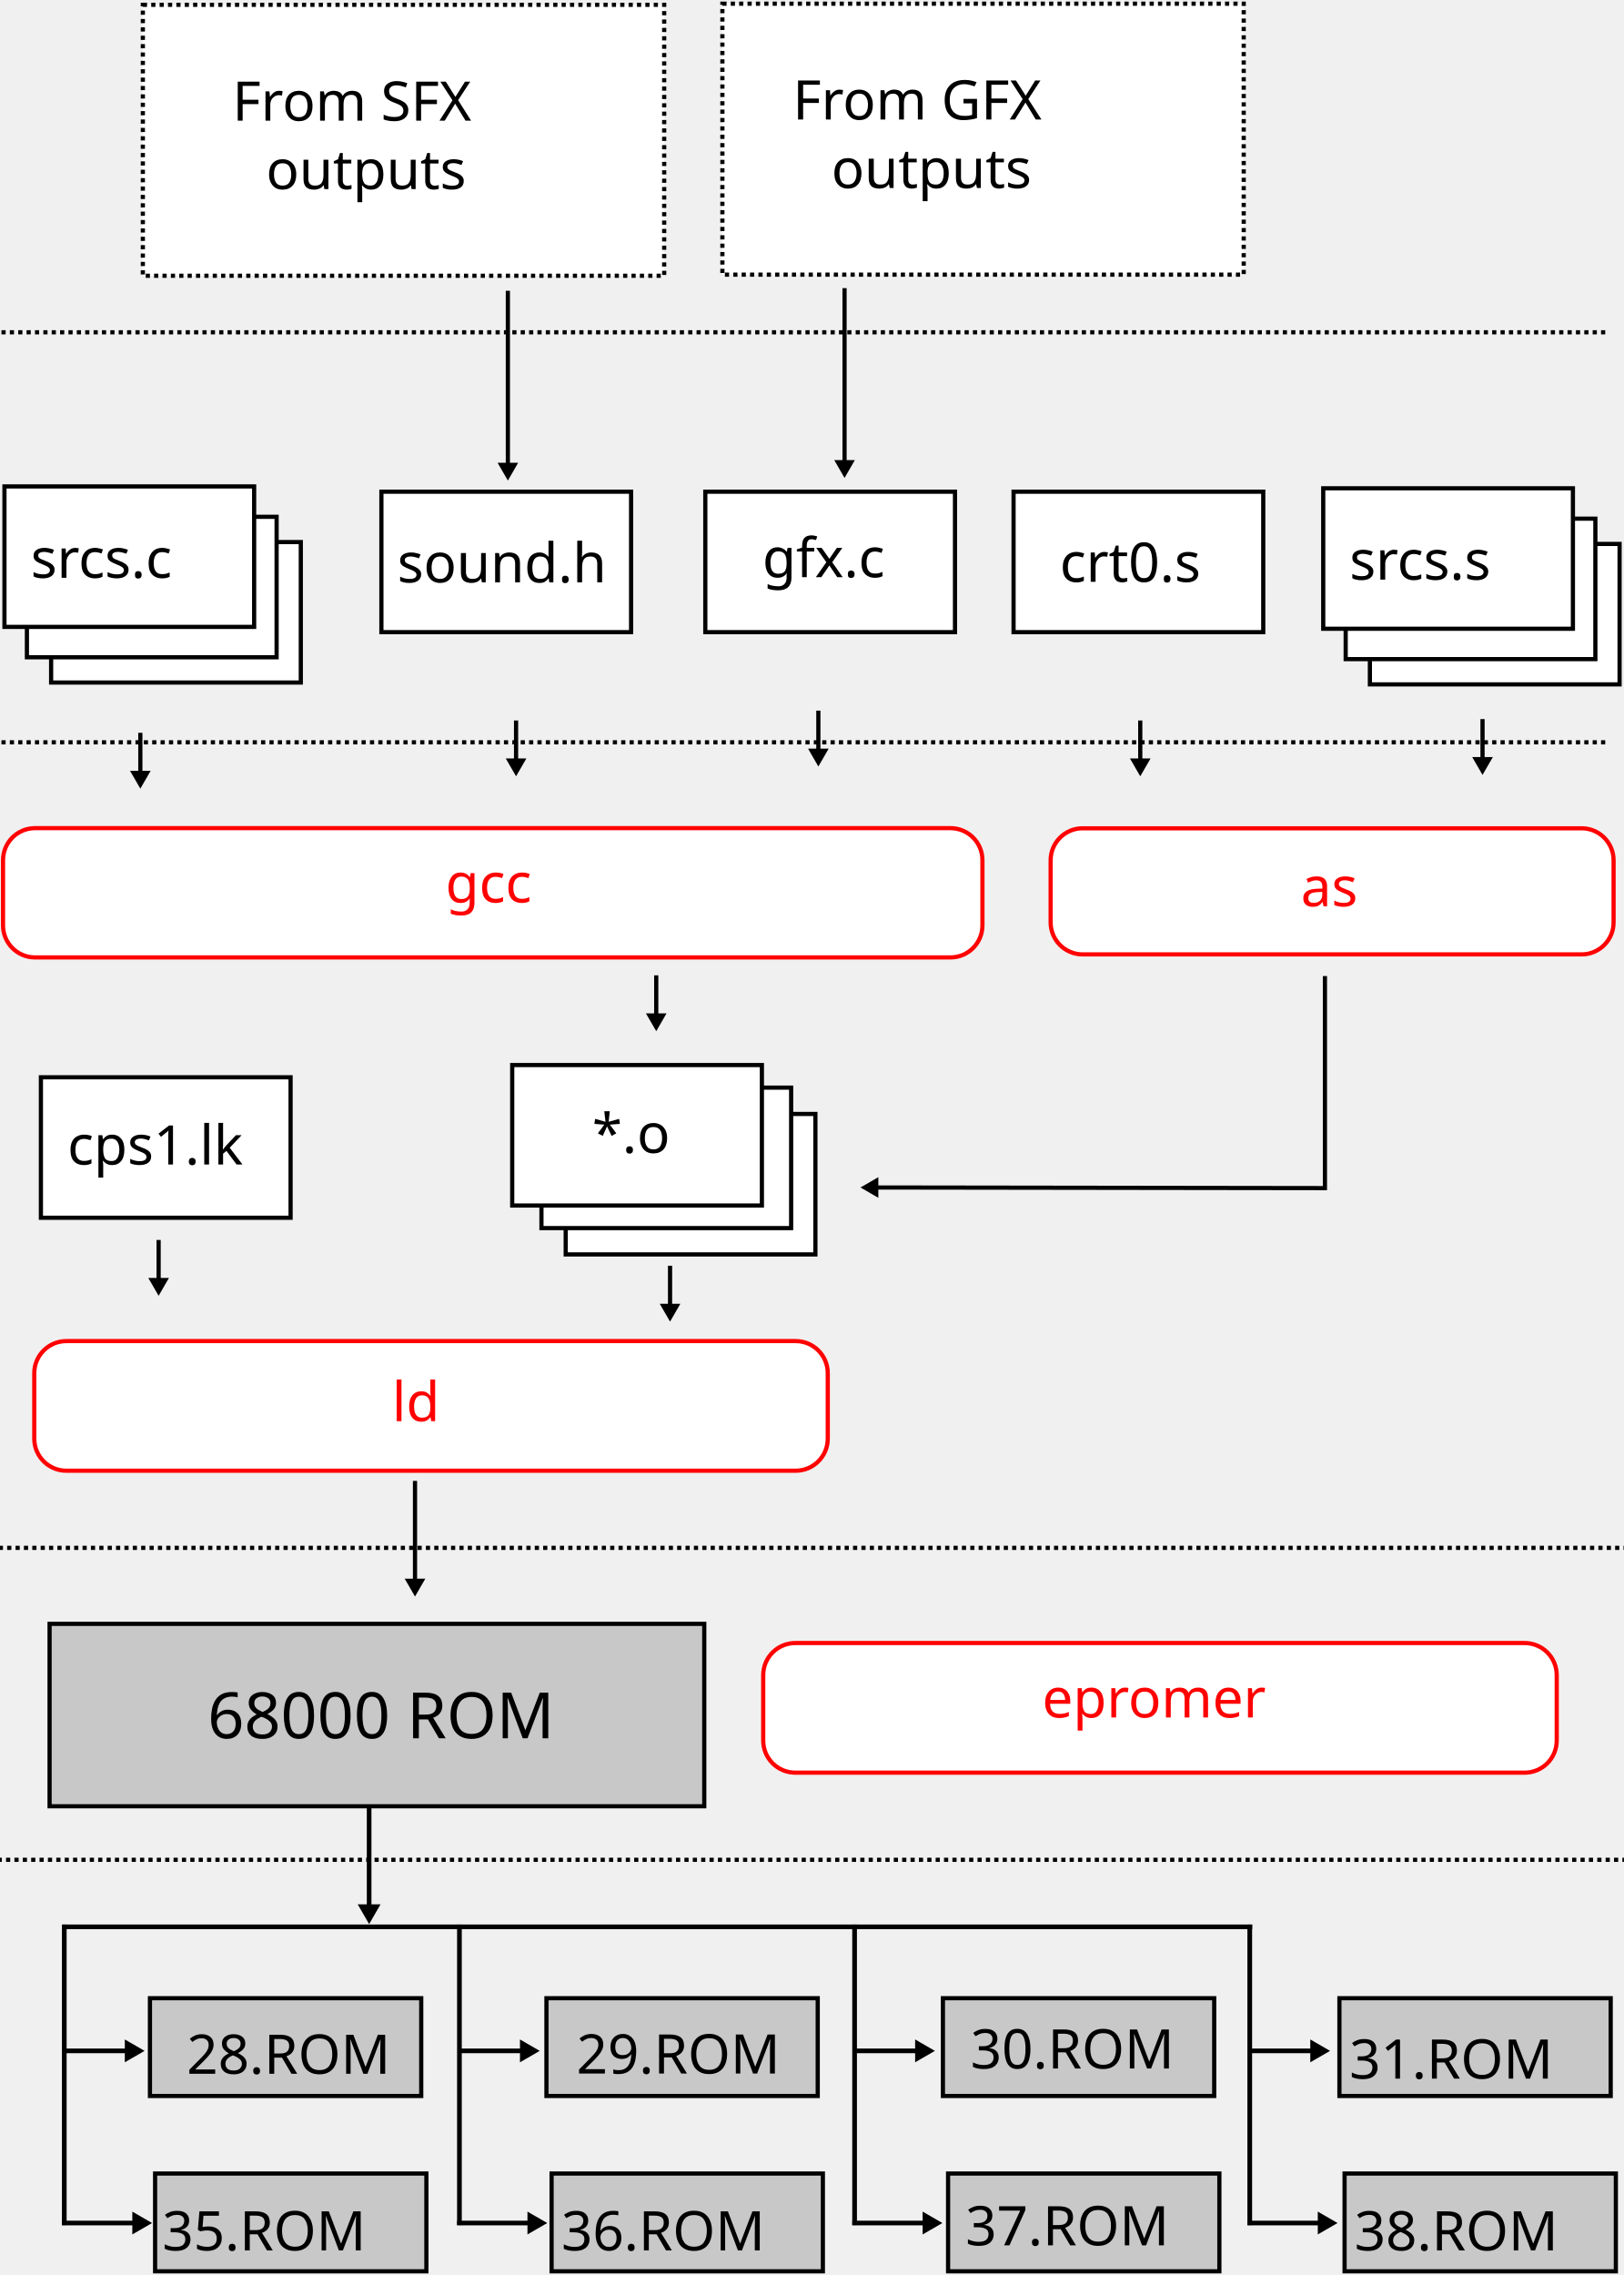
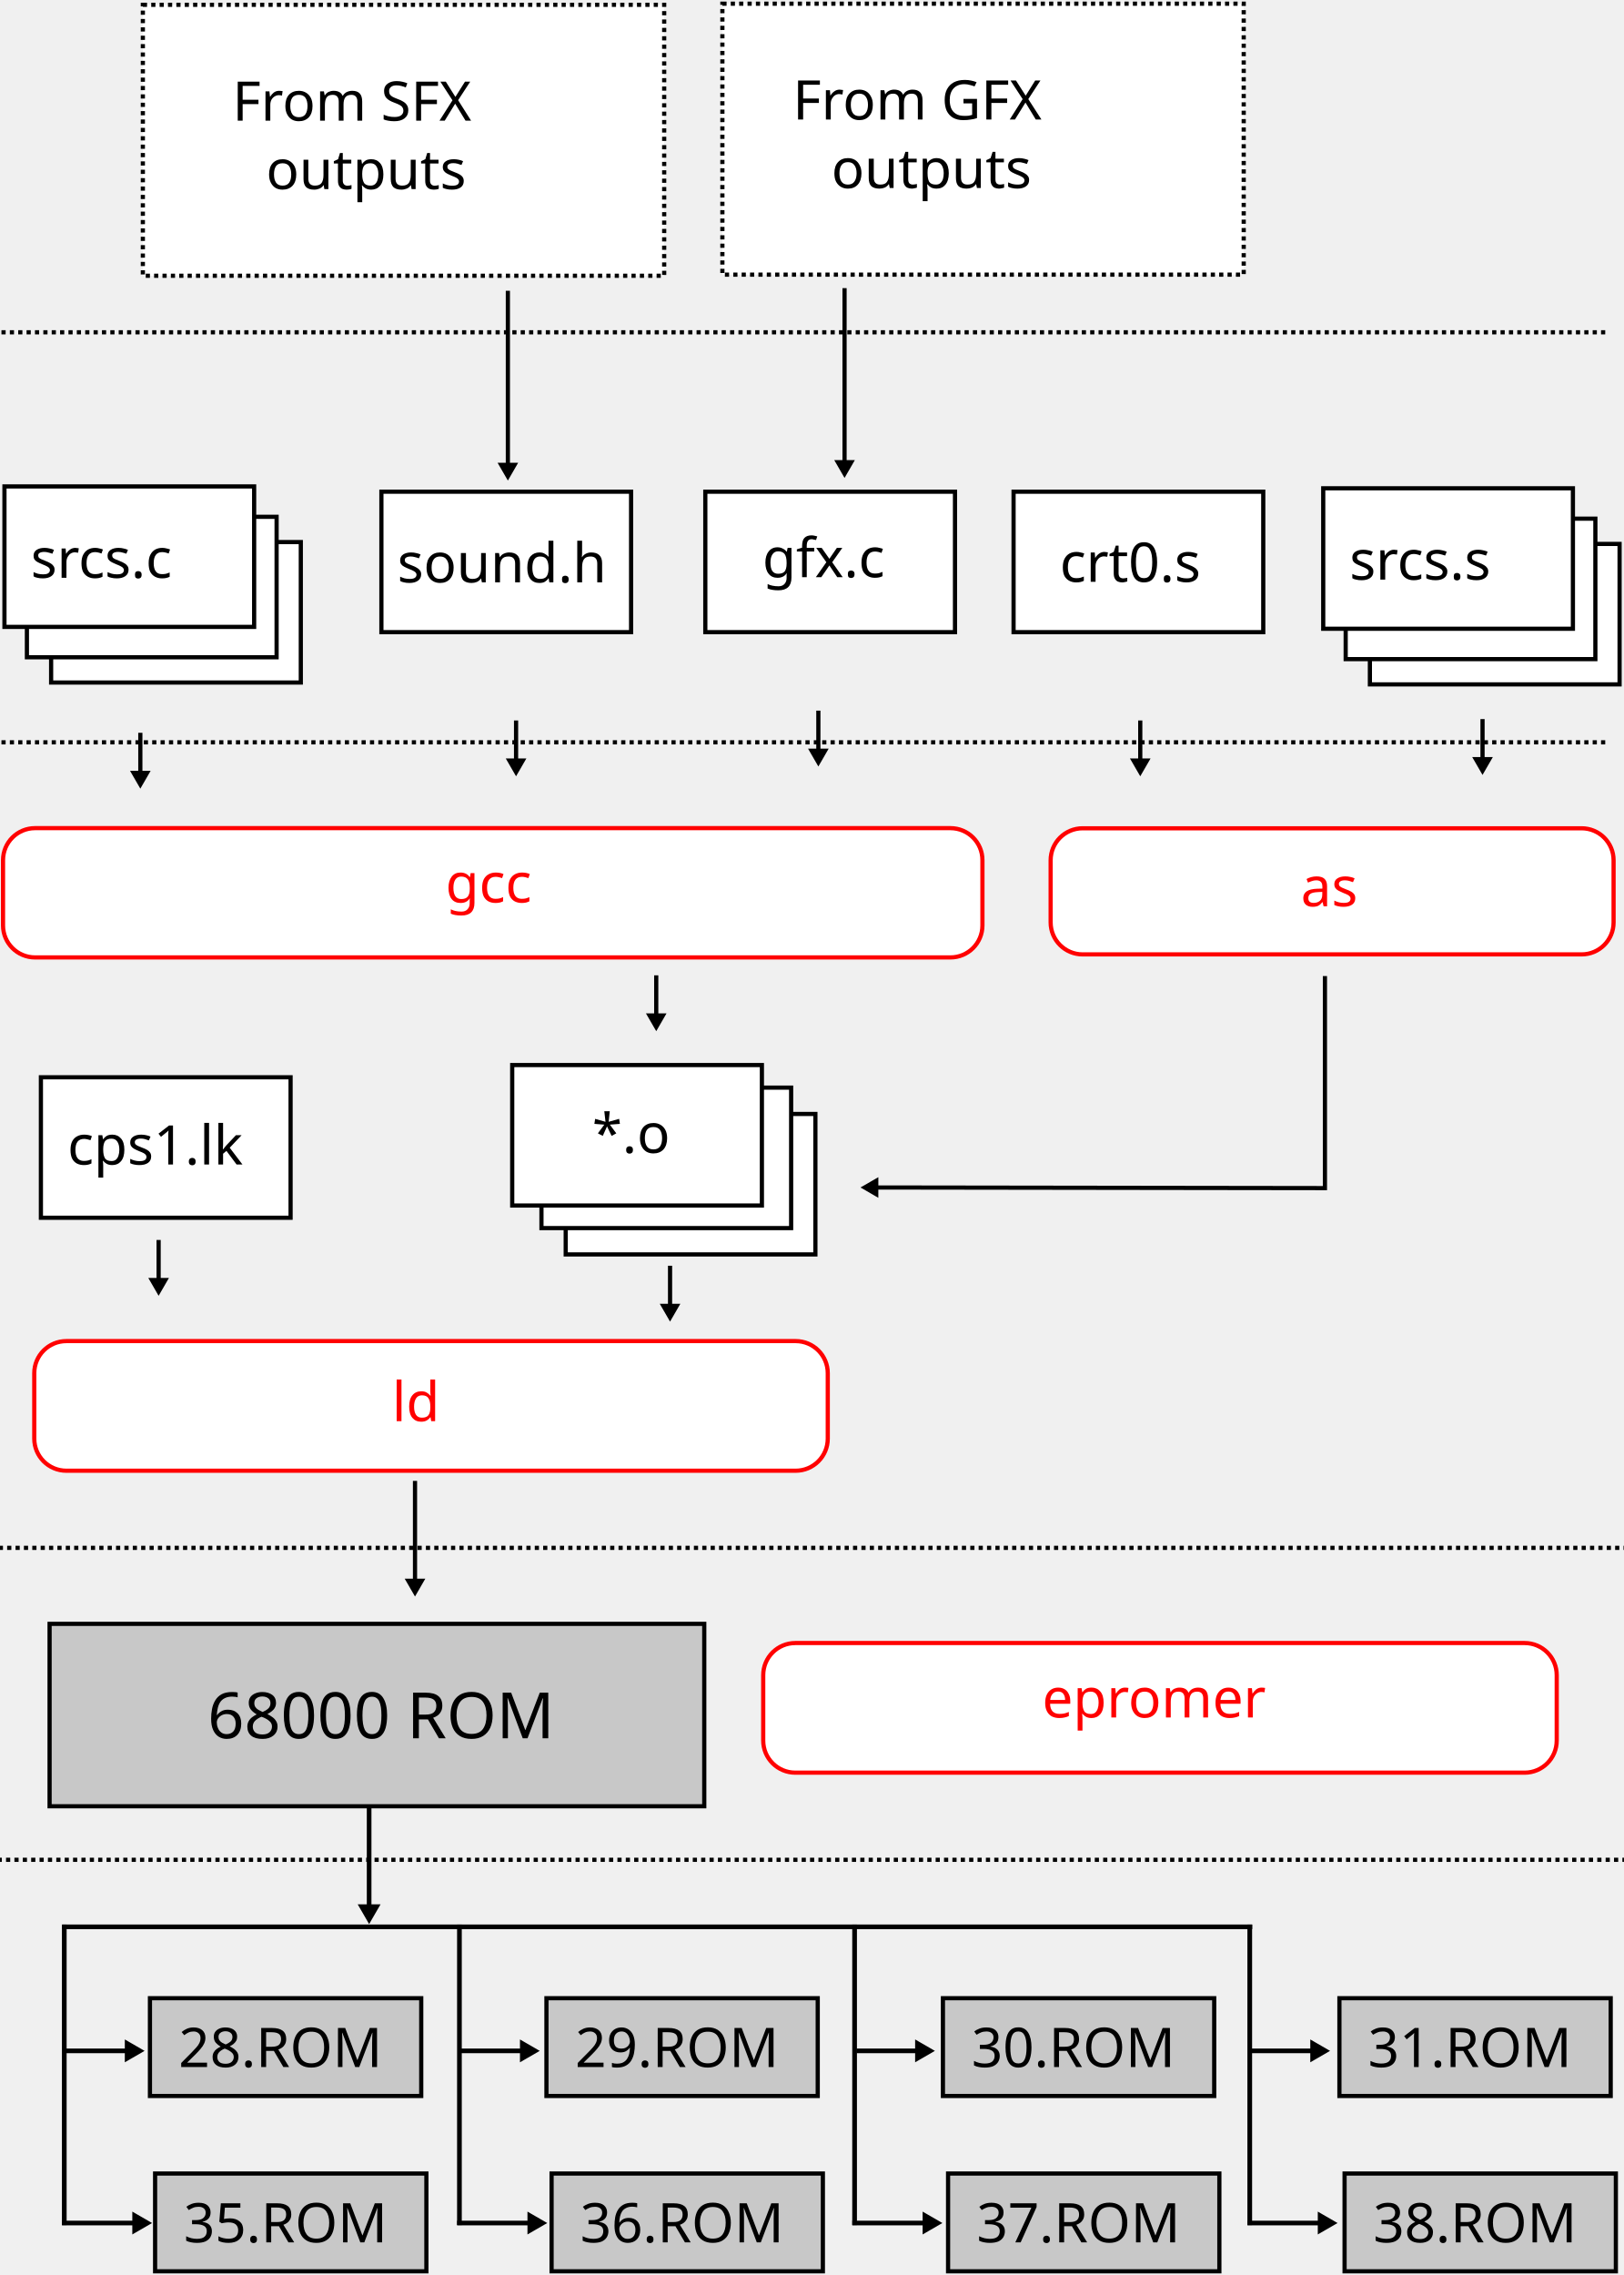
<svg xmlns="http://www.w3.org/2000/svg" width="9.157in" height="12.831in" viewBox="0 0 232.587 325.896" version="1.1" id="svg20255">
  <defs id="defs20252">
    <marker style="overflow:visible" id="TriangleOutM-5-9" refX="0" refY="0" orient="auto">
      <path transform="scale(0.4)" style="fill:context-stroke;fill-rule:evenodd;stroke:context-stroke;stroke-width:1pt" d="M 5.77,0 -2.88,5 V -5 Z" id="path1163-3-22" />
    </marker>
    <marker style="overflow:visible" id="TriangleOutM-5-20" refX="0" refY="0" orient="auto">
      <path transform="scale(0.4)" style="fill:context-stroke;fill-rule:evenodd;stroke:context-stroke;stroke-width:1pt" d="M 5.77,0 -2.88,5 V -5 Z" id="path1163-3-23" />
    </marker>
    <marker style="overflow:visible" id="TriangleOutM-5-8" refX="0" refY="0" orient="auto">
      <path transform="scale(0.4)" style="fill:context-stroke;fill-rule:evenodd;stroke:context-stroke;stroke-width:1pt" d="M 5.77,0 -2.88,5 V -5 Z" id="path1163-3-7" />
    </marker>
    <marker style="overflow:visible" id="TriangleOutM-5-2" refX="0" refY="0" orient="auto">
      <path transform="scale(0.4)" style="fill:context-stroke;fill-rule:evenodd;stroke:context-stroke;stroke-width:1pt" d="M 5.77,0 -2.88,5 V -5 Z" id="path1163-3-6" />
    </marker>
    <marker style="overflow:visible" id="TriangleOutM-5-6-45" refX="0" refY="0" orient="auto">
      <path transform="scale(0.4)" style="fill:context-stroke;fill-rule:evenodd;stroke:context-stroke;stroke-width:1pt" d="M 5.77,0 -2.88,5 V -5 Z" id="path1163-3-0-0" />
    </marker>
    <marker style="overflow:visible" id="TriangleOutM-5-6-4" refX="0" refY="0" orient="auto">
      <path transform="scale(0.4)" style="fill:context-stroke;fill-rule:evenodd;stroke:context-stroke;stroke-width:1pt" d="M 5.77,0 -2.88,5 V -5 Z" id="path1163-3-0-7" />
    </marker>
    <marker style="overflow:visible" id="TriangleOutM-5-6" refX="0" refY="0" orient="auto">
      <path transform="scale(0.4)" style="fill:context-stroke;fill-rule:evenodd;stroke:context-stroke;stroke-width:1pt" d="M 5.77,0 -2.88,5 V -5 Z" id="path1163-3-0" />
    </marker>
    <marker style="overflow:visible" id="TriangleOutM-5-0-6" refX="0" refY="0" orient="auto">
      <path transform="scale(0.4)" style="fill:context-stroke;fill-rule:evenodd;stroke:context-stroke;stroke-width:1pt" d="M 5.77,0 -2.88,5 V -5 Z" id="path1163-3-9-1" />
    </marker>
    <marker style="overflow:visible" id="TriangleOutM-5-0" refX="0" refY="0" orient="auto">
      <path transform="scale(0.4)" style="fill:context-stroke;fill-rule:evenodd;stroke:context-stroke;stroke-width:1pt" d="M 5.77,0 -2.88,5 V -5 Z" id="path1163-3-9" />
    </marker>
    <marker style="overflow:visible" id="TriangleOutM-5-1" refX="0" refY="0" orient="auto">
      <path transform="scale(0.4)" style="fill:context-stroke;fill-rule:evenodd;stroke:context-stroke;stroke-width:1pt" d="M 5.77,0 -2.88,5 V -5 Z" id="path1163-3-2" />
    </marker>
    <marker style="overflow:visible" id="TriangleOutM-5" refX="0" refY="0" orient="auto">
      <path transform="scale(0.4)" style="fill:context-stroke;fill-rule:evenodd;stroke:context-stroke;stroke-width:1pt" d="M 5.77,0 -2.88,5 V -5 Z" id="path1163-3" />
    </marker>
    <marker style="overflow:visible" id="TriangleOutM-3-6" refX="0" refY="0" orient="auto">
      <path transform="scale(0.4)" style="fill:context-stroke;fill-rule:evenodd;stroke:context-stroke;stroke-width:1pt" d="M 5.77,0 -2.88,5 V -5 Z" id="path1163-6-2" />
    </marker>
    <marker style="overflow:visible" id="TriangleInM" refX="0" refY="0" orient="auto">
      <path transform="scale(-0.4)" style="fill:context-stroke;fill-rule:evenodd;stroke:context-stroke;stroke-width:1pt" d="M 5.77,0 -2.88,5 V -5 Z" id="path1154" />
    </marker>
    <marker style="overflow:visible" id="TriangleOutM-3-9" refX="0" refY="0" orient="auto">
      <path transform="scale(0.4)" style="fill:context-stroke;fill-rule:evenodd;stroke:context-stroke;stroke-width:1pt" d="M 5.77,0 -2.88,5 V -5 Z" id="path1163-6-7" />
    </marker>
    <marker style="overflow:visible" id="TriangleOutM-3" refX="0" refY="0" orient="auto">
      <path transform="scale(0.4)" style="fill:context-stroke;fill-rule:evenodd;stroke:context-stroke;stroke-width:1pt" d="M 5.77,0 -2.88,5 V -5 Z" id="path1163-6" />
    </marker>
    <marker style="overflow:visible" id="TriangleOutM" refX="0" refY="0" orient="auto">
      <path transform="scale(0.4)" style="fill:context-stroke;fill-rule:evenodd;stroke:context-stroke;stroke-width:1pt" d="M 5.77,0 -2.88,5 V -5 Z" id="path1163" />
    </marker>
    <marker style="overflow:visible" id="TriangleOutM-5-6-4-1" refX="0" refY="0" orient="auto">
      <path transform="scale(0.4)" style="fill:context-stroke;fill-rule:evenodd;stroke:context-stroke;stroke-width:1pt" d="M 5.77,0 -2.88,5 V -5 Z" id="path1163-3-0-7-1" />
    </marker>
    <marker style="overflow:visible" id="TriangleOutM-5-0-6-6" refX="0" refY="0" orient="auto">
      <path transform="scale(0.4)" style="fill:context-stroke;fill-rule:evenodd;stroke:context-stroke;stroke-width:1pt" d="M 5.77,0 -2.88,5 V -5 Z" id="path1163-3-9-1-9" />
    </marker>
    <marker style="overflow:visible" id="TriangleOutM-5-0-6-6-9" refX="0" refY="0" orient="auto">
      <path transform="scale(0.4)" style="fill:context-stroke;fill-rule:evenodd;stroke:context-stroke;stroke-width:1pt" d="M 5.77,0 -2.88,5 V -5 Z" id="path1163-3-9-1-9-7" />
    </marker>
    <marker style="overflow:visible" id="TriangleOutM-5-2-7" refX="0" refY="0" orient="auto">
      <path transform="scale(0.4)" style="fill:context-stroke;fill-rule:evenodd;stroke:context-stroke;stroke-width:1pt" d="M 5.77,0 -2.88,5 V -5 Z" id="path1163-3-6-1" />
    </marker>
    <marker style="overflow:visible" id="TriangleOutM-5-0-6-6-3" refX="0" refY="0" orient="auto">
      <path transform="scale(0.4)" style="fill:context-stroke;fill-rule:evenodd;stroke:context-stroke;stroke-width:1pt" d="M 5.77,0 -2.88,5 V -5 Z" id="path1163-3-9-1-9-6" />
    </marker>
    <marker style="overflow:visible" id="TriangleOutM-5-1-6" refX="0" refY="0" orient="auto">
      <path transform="scale(0.4)" style="fill:context-stroke;fill-rule:evenodd;stroke:context-stroke;stroke-width:1pt" d="M 5.77,0 -2.88,5 V -5 Z" id="path1163-3-2-1" />
    </marker>
    <marker style="overflow:visible" id="TriangleOutM-5-20-3" refX="0" refY="0" orient="auto">
      <path transform="scale(0.4)" style="fill:context-stroke;fill-rule:evenodd;stroke:context-stroke;stroke-width:1pt" d="M 5.77,0 -2.88,5 V -5 Z" id="path1163-3-23-6" />
    </marker>
    <marker style="overflow:visible" id="TriangleOutM-5-20-5" refX="0" refY="0" orient="auto">
      <path transform="scale(0.4)" style="fill:context-stroke;fill-rule:evenodd;stroke:context-stroke;stroke-width:1pt" d="M 5.77,0 -2.88,5 V -5 Z" id="path1163-3-23-3" />
    </marker>
    <marker style="overflow:visible" id="TriangleOutM-5-20-5-6" refX="0" refY="0" orient="auto">
      <path transform="scale(0.4)" style="fill:context-stroke;fill-rule:evenodd;stroke:context-stroke;stroke-width:1pt" d="M 5.77,0 -2.88,5 V -5 Z" id="path1163-3-23-3-2" />
    </marker>
  </defs>
  <g id="layer1" transform="translate(-6.063679,-3.734929)">
    <rect style="fill:#c8c8c8;stroke:#000000;stroke-width:0.6;stroke-miterlimit:4;stroke-dasharray:none" id="rect20878-6" width="93.806" height="26.132" x="13.169" y="236.355" />
    <rect style="fill:#c8c8c8;stroke:#000000;stroke-width:0.6;stroke-miterlimit:4;stroke-dasharray:none" id="rect20878-6-6" width="38.872" height="14.008" x="141.91" y="315.099" />
    <rect style="fill:#c8c8c8;stroke:#000000;stroke-width:0.6;stroke-miterlimit:4;stroke-dasharray:none" id="rect20878-6-6-2" width="38.872" height="14.008" x="198.722" y="315.099" />
    <rect style="fill:#c8c8c8;stroke:#000000;stroke-width:0.6;stroke-miterlimit:4;stroke-dasharray:none" id="rect20878-6-6-2-1" width="38.872" height="14.008" x="28.287" y="315.099" />
    <rect style="fill:#c8c8c8;stroke:#000000;stroke-width:0.6;stroke-miterlimit:4;stroke-dasharray:none" id="rect20878-6-6-6" width="38.872" height="14.008" x="85.098" y="315.099" />
    <rect style="fill:#c8c8c8;stroke:#000000;stroke-width:0.6;stroke-miterlimit:4;stroke-dasharray:none" id="rect20878-6-6-8" width="38.872" height="14.008" x="141.172" y="289.984" />
    <rect style="fill:#c8c8c8;stroke:#000000;stroke-width:0.6;stroke-miterlimit:4;stroke-dasharray:none" id="rect20878-6-6-2-7" width="38.872" height="14.008" x="197.984" y="289.984" />
    <rect style="fill:#c8c8c8;stroke:#000000;stroke-width:0.6;stroke-miterlimit:4;stroke-dasharray:none" id="rect20878-6-6-2-1-9" width="38.872" height="14.008" x="27.549" y="289.984" />
    <rect style="fill:#c8c8c8;stroke:#000000;stroke-width:0.6;stroke-miterlimit:4;stroke-dasharray:none" id="rect20878-6-6-6-2" width="38.872" height="14.008" x="84.361" y="289.984" />
    <path style="fill:none;stroke:#000000;stroke-width:0.6;stroke-linecap:butt;stroke-linejoin:miter;stroke-miterlimit:4;stroke-dasharray:0.6, 0.6;stroke-dashoffset:0;stroke-opacity:1" d="M -8.511,225.469 H 258.408" id="path21149" />
    <path style="fill:none;stroke:#000000;stroke-width:0.6;stroke-linecap:butt;stroke-linejoin:miter;stroke-miterlimit:4;stroke-dasharray:0.6, 0.6;stroke-dashoffset:0;stroke-opacity:1" d="M -11.071,270.156 H 255.848" id="path21149-60" />
    <path style="fill:none;stroke:#000000;stroke-width:0.6;stroke-linecap:butt;stroke-linejoin:miter;stroke-miterlimit:4;stroke-dasharray:0.6, 0.6;stroke-dashoffset:0;stroke-opacity:1" d="M 5.071,51.333 H 236.559" id="path21149-6" />
    <rect style="fill:#ffffff;fill-opacity:1;stroke:#ff0000;stroke-width:0.6;stroke-miterlimit:4;stroke-dasharray:none;stroke-dashoffset:0;stroke-opacity:1" id="rect22162-1" width="140.335" height="18.519" x="6.498" y="122.367" ry="4.586" />
    <rect style="fill:#ffffff;fill-opacity:1;stroke:#ff0000;stroke-width:0.6;stroke-miterlimit:4;stroke-dasharray:none;stroke-dashoffset:0;stroke-opacity:1" id="rect22162-1-6" width="80.662" height="18.067" x="156.606" y="122.386" ry="4.586" />
    <rect style="fill:#ffffff;fill-opacity:1;stroke:#ff0000;stroke-width:0.6;stroke-miterlimit:4;stroke-dasharray:none;stroke-dashoffset:0;stroke-opacity:1" id="rect22162-9" width="113.698" height="18.572" x="10.973" y="195.848" ry="4.599" />
    <rect style="fill:#ffffff;fill-opacity:1;stroke:#ff0000;stroke-width:0.6;stroke-miterlimit:4;stroke-dasharray:none;stroke-dashoffset:0;stroke-opacity:1" id="rect22162-9-0" width="113.698" height="18.572" x="115.422" y="239.103" ry="4.599" />
    <text xml:space="preserve" style="font-size:7.842px;line-height:1.25;font-family:sans-serif;letter-spacing:0px;word-spacing:0px;stroke-width:0.6;stroke-miterlimit:4;stroke-dasharray:none" x="69.892" y="133.007" id="text67993-5">
      <tspan id="tspan67991-4" style="font-size:7.842px;fill:#ff0000;fill-opacity:1;stroke-width:0.6;stroke-miterlimit:4;stroke-dasharray:none" x="69.892" y="133.007">gcc</tspan>
    </text>
    <text xml:space="preserve" style="font-size:7.842px;line-height:1.25;font-family:sans-serif;letter-spacing:0px;word-spacing:0px;stroke-width:0.6;stroke-miterlimit:4;stroke-dasharray:none" x="192.448" y="133.559" id="text67993-5-6">
      <tspan id="tspan67991-4-4" style="font-size:7.842px;fill:#ff0000;fill-opacity:1;stroke-width:0.6;stroke-miterlimit:4;stroke-dasharray:none" x="192.448" y="133.559">as</tspan>
    </text>
    <text xml:space="preserve" style="font-size:7.842px;line-height:1.25;font-family:sans-serif;letter-spacing:0px;word-spacing:0px;stroke-width:0.6;stroke-miterlimit:4;stroke-dasharray:none" x="62.23" y="207.322" id="text67993-7">
      <tspan id="tspan67991-6" style="font-size:7.842px;fill:#ff0000;fill-opacity:1;stroke-width:0.6;stroke-miterlimit:4;stroke-dasharray:none" x="62.23" y="207.322">ld</tspan>
    </text>
    <text xml:space="preserve" style="font-size:7.842px;line-height:1.25;font-family:sans-serif;letter-spacing:0px;word-spacing:0px;stroke-width:0.6;stroke-miterlimit:4;stroke-dasharray:none" x="155.385" y="249.769" id="text67993-7-9">
      <tspan id="tspan67991-6-3" style="font-size:7.842px;fill:#ff0000;fill-opacity:1;stroke-width:0.6;stroke-miterlimit:4;stroke-dasharray:none" x="155.385" y="249.769">epromer</tspan>
    </text>
    <g id="g34960" transform="matrix(1.852393,0,0,1.852393,-270.3164,-85.08001)" style="stroke-width:0.324;stroke-miterlimit:4;stroke-dasharray:none">
      <rect style="fill:#ffffff;fill-opacity:1;stroke:#000000;stroke-width:0.324;stroke-miterlimit:4;stroke-dasharray:none" id="rect20878-9" width="19.314" height="10.863" x="227.603" y="85.969" />
      <text xml:space="preserve" style="font-size:4.233px;line-height:1.25;font-family:sans-serif;letter-spacing:0px;word-spacing:0px;stroke-width:0.324;stroke-miterlimit:4;stroke-dasharray:none" x="231.18" y="92.938" id="text67993-56">
        <tspan id="tspan67991-9" style="font-size:4.233px;fill:#000000;fill-opacity:1;stroke-width:0.324;stroke-miterlimit:4;stroke-dasharray:none" x="231.18" y="92.938">crt0.s</tspan>
      </text>
    </g>
    <rect style="fill:#ffffff;fill-opacity:1;stroke:#000000;stroke-width:0.6;stroke-miterlimit:4;stroke-dasharray:none" id="rect20878-9-8" width="35.776" height="20.123" x="11.924" y="158.056" />
    <text xml:space="preserve" style="font-size:7.842px;line-height:1.25;font-family:sans-serif;letter-spacing:0px;word-spacing:0px;stroke-width:0.6;stroke-miterlimit:4;stroke-dasharray:none" x="15.732" y="170.554" id="text67993-56-4-2-9">
      <tspan id="tspan67991-9-5-5-2" style="font-size:7.842px;fill:#000000;fill-opacity:1;stroke-width:0.6;stroke-miterlimit:4;stroke-dasharray:none" x="15.732" y="170.554">cps1.lk</tspan>
    </text>
-     <text xml:space="preserve" style="font-size:7.842px;line-height:1.25;font-family:sans-serif;letter-spacing:0px;word-spacing:0px;stroke-width:0.6;stroke-miterlimit:4;stroke-dasharray:none" x="32.819" y="300.811" id="text67993-56-4-2-9-0">
-       <tspan id="tspan67991-9-5-5-2-2" style="font-size:7.842px;fill:#000000;fill-opacity:1;stroke-width:0.6;stroke-miterlimit:4;stroke-dasharray:none" x="32.819" y="300.811">28.ROM</tspan>
-     </text>
-     <text xml:space="preserve" style="font-size:7.842px;line-height:1.25;font-family:sans-serif;letter-spacing:0px;word-spacing:0px;stroke-width:0.6;stroke-miterlimit:4;stroke-dasharray:none" x="88.66" y="300.778" id="text67993-56-4-2-9-0-3">
-       <tspan id="tspan67991-9-5-5-2-2-7" style="font-size:7.842px;fill:#000000;fill-opacity:1;stroke-width:0.6;stroke-miterlimit:4;stroke-dasharray:none" x="88.66" y="300.778">29.ROM</tspan>
-     </text>
-     <text xml:space="preserve" style="font-size:7.842px;line-height:1.25;font-family:sans-serif;letter-spacing:0px;word-spacing:0px;stroke-width:0.6;stroke-miterlimit:4;stroke-dasharray:none" x="145.118" y="300.054" id="text67993-56-4-2-9-0-5">
-       <tspan id="tspan67991-9-5-5-2-2-9" style="font-size:7.842px;fill:#000000;fill-opacity:1;stroke-width:0.6;stroke-miterlimit:4;stroke-dasharray:none" x="145.118" y="300.054">30.ROM</tspan>
-     </text>
-     <text xml:space="preserve" style="font-size:7.842px;line-height:1.25;font-family:sans-serif;letter-spacing:0px;word-spacing:0px;stroke-width:0.6;stroke-miterlimit:4;stroke-dasharray:none" x="199.404" y="301.502" id="text67993-56-4-2-9-0-2">
-       <tspan id="tspan67991-9-5-5-2-2-2" style="font-size:7.842px;fill:#000000;fill-opacity:1;stroke-width:0.6;stroke-miterlimit:4;stroke-dasharray:none" x="199.404" y="301.502">31.ROM</tspan>
-     </text>
-     <text xml:space="preserve" style="font-size:7.842px;line-height:1.25;font-family:sans-serif;letter-spacing:0px;word-spacing:0px;stroke-width:0.6;stroke-miterlimit:4;stroke-dasharray:none" x="29.307" y="326.112" id="text67993-56-4-2-9-0-8">
-       <tspan id="tspan67991-9-5-5-2-2-97" style="font-size:7.842px;fill:#000000;fill-opacity:1;stroke-width:0.6;stroke-miterlimit:4;stroke-dasharray:none" x="29.307" y="326.112">35.ROM</tspan>
-     </text>
-     <text xml:space="preserve" style="font-size:7.842px;line-height:1.25;font-family:sans-serif;letter-spacing:0px;word-spacing:0px;stroke-width:0.6;stroke-miterlimit:4;stroke-dasharray:none" x="86.489" y="326.112" id="text67993-56-4-2-9-0-36">
-       <tspan id="tspan67991-9-5-5-2-2-1" style="font-size:7.842px;fill:#000000;fill-opacity:1;stroke-width:0.6;stroke-miterlimit:4;stroke-dasharray:none" x="86.489" y="326.112">36.ROM</tspan>
-     </text>
-     <text xml:space="preserve" style="font-size:7.842px;line-height:1.25;font-family:sans-serif;letter-spacing:0px;word-spacing:0px;stroke-width:0.6;stroke-miterlimit:4;stroke-dasharray:none" x="144.394" y="325.388" id="text67993-56-4-2-9-0-29">
-       <tspan id="tspan67991-9-5-5-2-2-3" style="font-size:7.842px;fill:#000000;fill-opacity:1;stroke-width:0.6;stroke-miterlimit:4;stroke-dasharray:none" x="144.394" y="325.388">37.ROM</tspan>
-     </text>
-     <text xml:space="preserve" style="font-size:7.842px;line-height:1.25;font-family:sans-serif;letter-spacing:0px;word-spacing:0px;stroke-width:0.6;stroke-miterlimit:4;stroke-dasharray:none" x="200.128" y="326.112" id="text67993-56-4-2-9-0-1">
-       <tspan id="tspan67991-9-5-5-2-2-94" style="font-size:7.842px;fill:#000000;fill-opacity:1;stroke-width:0.6;stroke-miterlimit:4;stroke-dasharray:none" x="200.128" y="326.112">38.ROM</tspan>
+     <text xml:space="preserve" style="font-size:7.842px;line-height:1.25;font-family:sans-serif;letter-spacing:0px;word-spacing:0px;stroke-width:0.6;stroke-miterlimit:4;stroke-dasharray:none" x="31.651" y="299.842" id="text67993-56-4-2-9-0">
+       <tspan id="tspan67991-9-5-5-2-2" style="font-size:7.842px;fill:#000000;fill-opacity:1;stroke-width:0.6;stroke-miterlimit:4;stroke-dasharray:none" x="31.651" y="299.842">28.ROM</tspan>
+     </text>
+     <text xml:space="preserve" style="font-size:7.842px;line-height:1.25;font-family:sans-serif;letter-spacing:0px;word-spacing:0px;stroke-width:0.6;stroke-miterlimit:4;stroke-dasharray:none" x="88.463" y="299.842" id="text67993-56-4-2-9-0-3">
+       <tspan id="tspan67991-9-5-5-2-2-7" style="font-size:7.842px;fill:#000000;fill-opacity:1;stroke-width:0.6;stroke-miterlimit:4;stroke-dasharray:none" x="88.463" y="299.842">29.ROM</tspan>
+     </text>
+     <text xml:space="preserve" style="font-size:7.842px;line-height:1.25;font-family:sans-serif;letter-spacing:0px;word-spacing:0px;stroke-width:0.6;stroke-miterlimit:4;stroke-dasharray:none" x="145.264" y="299.842" id="text67993-56-4-2-9-0-5">
+       <tspan id="tspan67991-9-5-5-2-2-9" style="font-size:7.842px;fill:#000000;fill-opacity:1;stroke-width:0.6;stroke-miterlimit:4;stroke-dasharray:none" x="145.264" y="299.842">30.ROM</tspan>
+     </text>
+     <text xml:space="preserve" style="font-size:7.842px;line-height:1.25;font-family:sans-serif;letter-spacing:0px;word-spacing:0px;stroke-width:0.6;stroke-miterlimit:4;stroke-dasharray:none" x="202.075" y="299.842" id="text67993-56-4-2-9-0-2">
+       <tspan id="tspan67991-9-5-5-2-2-2" style="font-size:7.842px;fill:#000000;fill-opacity:1;stroke-width:0.6;stroke-miterlimit:4;stroke-dasharray:none" x="202.075" y="299.842">31.ROM</tspan>
+     </text>
+     <text xml:space="preserve" style="font-size:7.842px;line-height:1.25;font-family:sans-serif;letter-spacing:0px;word-spacing:0px;stroke-width:0.6;stroke-miterlimit:4;stroke-dasharray:none" x="32.378" y="324.958" id="text67993-56-4-2-9-0-8">
+       <tspan id="tspan67991-9-5-5-2-2-97" style="font-size:7.842px;fill:#000000;fill-opacity:1;stroke-width:0.6;stroke-miterlimit:4;stroke-dasharray:none" x="32.378" y="324.958">35.ROM</tspan>
+     </text>
+     <text xml:space="preserve" style="font-size:7.842px;line-height:1.25;font-family:sans-serif;letter-spacing:0px;word-spacing:0px;stroke-width:0.6;stroke-miterlimit:4;stroke-dasharray:none" x="89.19" y="324.958" id="text67993-56-4-2-9-0-36">
+       <tspan id="tspan67991-9-5-5-2-2-1" style="font-size:7.842px;fill:#000000;fill-opacity:1;stroke-width:0.6;stroke-miterlimit:4;stroke-dasharray:none" x="89.19" y="324.958">36.ROM</tspan>
+     </text>
+     <text xml:space="preserve" style="font-size:7.842px;line-height:1.25;font-family:sans-serif;letter-spacing:0px;word-spacing:0px;stroke-width:0.6;stroke-miterlimit:4;stroke-dasharray:none" x="146.001" y="324.958" id="text67993-56-4-2-9-0-29">
+       <tspan id="tspan67991-9-5-5-2-2-3" style="font-size:7.842px;fill:#000000;fill-opacity:1;stroke-width:0.6;stroke-miterlimit:4;stroke-dasharray:none" x="146.001" y="324.958">37.ROM</tspan>
+     </text>
+     <text xml:space="preserve" style="font-size:7.842px;line-height:1.25;font-family:sans-serif;letter-spacing:0px;word-spacing:0px;stroke-width:0.6;stroke-miterlimit:4;stroke-dasharray:none" x="202.813" y="324.958" id="text67993-56-4-2-9-0-1">
+       <tspan id="tspan67991-9-5-5-2-2-94" style="font-size:7.842px;fill:#000000;fill-opacity:1;stroke-width:0.6;stroke-miterlimit:4;stroke-dasharray:none" x="202.813" y="324.958">38.ROM</tspan>
    </text>
    <g id="g27931" transform="matrix(1.852393,0,0,1.852393,-5.168638,-3.183627)" style="stroke-width:0.324;stroke-miterlimit:4;stroke-dasharray:none">
      <rect style="fill:#ffffff;fill-opacity:1;stroke:#000000;stroke-width:0.324;stroke-miterlimit:4;stroke-dasharray:none" id="rect20878-7-84-3" width="19.314" height="10.863" x="10.018" y="45.653" />
      <rect style="fill:#ffffff;fill-opacity:1;stroke:#000000;stroke-width:0.324;stroke-miterlimit:4;stroke-dasharray:none" id="rect20878-1" width="19.314" height="10.863" x="8.145" y="43.699" />
      <rect style="fill:#ffffff;fill-opacity:1;stroke:#000000;stroke-width:0.324;stroke-miterlimit:4;stroke-dasharray:none" id="rect20878-4" width="19.314" height="10.863" x="6.408" y="41.35" />
      <text xml:space="preserve" style="font-size:4.233px;line-height:1.25;font-family:sans-serif;letter-spacing:0px;word-spacing:0px;stroke-width:0.324;stroke-miterlimit:4;stroke-dasharray:none" x="8.441" y="48.414" id="text67993-56-4-4">
        <tspan id="tspan67991-9-5-7" style="font-size:4.233px;fill:#000000;fill-opacity:1;stroke-width:0.324;stroke-miterlimit:4;stroke-dasharray:none" x="8.441" y="48.414">srcs.c</tspan>
      </text>
    </g>
    <g id="g27931-7" transform="matrix(1.852393,0,0,1.852393,183.7938,-2.917382)" style="stroke-width:0.324;stroke-miterlimit:4;stroke-dasharray:none">
      <rect style="fill:#ffffff;fill-opacity:1;stroke:#000000;stroke-width:0.324;stroke-miterlimit:4;stroke-dasharray:none" id="rect20878-7-84-3-8" width="19.314" height="10.863" x="10.018" y="45.653" />
      <rect style="fill:#ffffff;fill-opacity:1;stroke:#000000;stroke-width:0.324;stroke-miterlimit:4;stroke-dasharray:none" id="rect20878-1-4" width="19.314" height="10.863" x="8.145" y="43.699" />
      <rect style="fill:#ffffff;fill-opacity:1;stroke:#000000;stroke-width:0.324;stroke-miterlimit:4;stroke-dasharray:none" id="rect20878-4-5" width="19.314" height="10.863" x="6.408" y="41.35" />
      <text xml:space="preserve" style="font-size:4.233px;line-height:1.25;font-family:sans-serif;letter-spacing:0px;word-spacing:0px;stroke-width:0.324;stroke-miterlimit:4;stroke-dasharray:none" x="8.441" y="48.414" id="text67993-56-4-4-0">
        <tspan id="tspan67991-9-5-7-3" style="font-size:4.233px;fill:#000000;fill-opacity:1;stroke-width:0.324;stroke-miterlimit:4;stroke-dasharray:none" x="8.441" y="48.414">srcs.s</tspan>
      </text>
    </g>
    <g id="g34971" transform="matrix(1.852393,0,0,1.852393,-259.8727,-57.68991)" style="stroke-width:0.324;stroke-miterlimit:4;stroke-dasharray:none">
      <g id="g17762" transform="translate(-28.72222,22.22501)" style="stroke-width:0.324;stroke-miterlimit:4;stroke-dasharray:none">
        <rect style="fill:#ffffff;fill-opacity:1;stroke:#000000;stroke-width:0.324;stroke-miterlimit:4;stroke-dasharray:none" id="rect20878-95" width="19.314" height="10.863" x="201.788" y="48.957" />
        <text xml:space="preserve" style="font-size:4.233px;line-height:1.25;font-family:sans-serif;letter-spacing:0px;word-spacing:0px;stroke-width:0.324;stroke-miterlimit:4;stroke-dasharray:none" x="203.019" y="55.965" id="text67993-56-4-4-4-7">
          <tspan id="tspan67991-9-5-7-4-61" style="font-size:4.233px;fill:#000000;fill-opacity:1;stroke-width:0.324;stroke-miterlimit:4;stroke-dasharray:none" x="203.019" y="55.965">sound.h</tspan>
        </text>
      </g>
    </g>
    <rect style="fill:#ffffff;fill-opacity:1;stroke:#000000;stroke-width:0.6;stroke-miterlimit:4;stroke-dasharray:none" id="rect20878-7-84-4" width="35.776" height="20.123" x="87.122" y="163.31" />
    <rect style="fill:#ffffff;fill-opacity:1;stroke:#000000;stroke-width:0.6;stroke-miterlimit:4;stroke-dasharray:none" id="rect20878-7-8-9" width="35.776" height="20.123" x="83.647" y="159.538" />
    <rect style="fill:#ffffff;fill-opacity:1;stroke:#000000;stroke-width:0.6;stroke-miterlimit:4;stroke-dasharray:none" id="rect20878-2" width="35.776" height="20.123" x="79.457" y="156.304" />
    <text xml:space="preserve" style="font-size:7.842px;line-height:1.25;font-family:sans-serif;letter-spacing:0px;word-spacing:0px;stroke-width:0.6;stroke-miterlimit:4;stroke-dasharray:none" x="90.902" y="168.886" id="text67993-56-4-4-4-0">
      <tspan id="tspan67991-9-5-7-4-6" style="font-size:7.842px;fill:#000000;fill-opacity:1;stroke-width:0.6;stroke-miterlimit:4;stroke-dasharray:none" x="90.902" y="168.886">*.o</tspan>
    </text>
    <text xml:space="preserve" style="font-size:9.149px;line-height:1.25;font-family:sans-serif;letter-spacing:0px;word-spacing:0px;stroke-width:0.6;stroke-miterlimit:4;stroke-dasharray:none" x="35.816" y="252.746" id="text104888-7">
      <tspan id="tspan104886-8" style="font-size:9.149px;stroke-width:0.6;stroke-miterlimit:4;stroke-dasharray:none" x="35.816" y="252.746">68000 ROM</tspan>
    </text>
    <path style="fill:none;stroke:#000000;stroke-width:0.6;stroke-linecap:butt;stroke-linejoin:miter;stroke-miterlimit:4;stroke-dasharray:none;stroke-opacity:1;marker-start:url(#TriangleInM)" d="m 131.067,173.843 64.841,0.09 v -30.379" id="path1016-7-3-1" />
    <path style="fill:none;stroke:#000000;stroke-width:0.6;stroke-linecap:butt;stroke-linejoin:miter;stroke-miterlimit:4;stroke-dasharray:none;stroke-opacity:1;marker-end:url(#TriangleOutM-5-1)" d="m 169.447,106.938 c 0,6.295 0,6.295 0,6.295" id="path1016-5-7" />
    <path style="fill:none;stroke:#000000;stroke-width:0.6;stroke-linecap:butt;stroke-linejoin:miter;stroke-miterlimit:4;stroke-dasharray:none;stroke-opacity:1;marker-end:url(#TriangleOutM-5-1-6)" d="m 218.49,106.743 c 0,6.295 0,6.295 0,6.295" id="path1016-5-7-0" />
    <path style="fill:none;stroke:#000000;stroke-width:0.6;stroke-linecap:butt;stroke-linejoin:miter;stroke-miterlimit:4;stroke-dasharray:none;stroke-opacity:1;marker-end:url(#TriangleOutM-5-0)" d="m 123.323,105.533 c 0,6.295 0,6.295 0,6.295" id="path1016-5-3" />
    <g id="g34965" transform="matrix(1.852393,0,0,1.852393,-266.7343,-56.34966)" style="stroke-width:0.324;stroke-miterlimit:4;stroke-dasharray:none">
      <rect style="fill:#ffffff;fill-opacity:1;stroke:#000000;stroke-width:0.324;stroke-miterlimit:4;stroke-dasharray:none" id="rect20878-612-4" width="19.314" height="10.863" x="201.825" y="70.459" />
      <text xml:space="preserve" style="font-size:4.233px;line-height:1.25;font-family:sans-serif;letter-spacing:0px;word-spacing:0px;stroke-width:0.324;stroke-miterlimit:4;stroke-dasharray:none" x="206.24" y="77.072" id="text67993-56-4-2-4">
        <tspan id="tspan67991-9-5-5-4" style="font-size:4.233px;fill:#000000;fill-opacity:1;stroke-width:0.324;stroke-miterlimit:4;stroke-dasharray:none" x="206.24" y="77.072">gfx.c</tspan>
      </text>
    </g>
    <g id="g5234" transform="matrix(1.852393,0,0,1.852393,-32.6001,-13.90919)" style="stroke-width:0.324;stroke-miterlimit:4;stroke-dasharray:none">
      <rect style="fill:#ffffff;fill-opacity:1;stroke:#000000;stroke-width:0.324;stroke-miterlimit:4;stroke-dasharray:0.324, 0.324;stroke-dashoffset:0" id="rect20878-612-4-3" width="40.326" height="20.954" x="76.75" y="9.808" />
      <text xml:space="preserve" style="font-size:4.233px;line-height:1.25;font-family:sans-serif;text-align:center;letter-spacing:0px;word-spacing:0px;text-anchor:middle;stroke-width:0.324;stroke-miterlimit:4;stroke-dasharray:none" x="96.771" y="18.769" id="text67993-56-4-2-4-5">
        <tspan id="tspan67991-9-5-5-4-6" style="font-size:4.233px;text-align:center;text-anchor:middle;fill:#000000;fill-opacity:1;stroke-width:0.324;stroke-miterlimit:4;stroke-dasharray:none" x="96.771" y="18.769">From GFX</tspan>
        <tspan style="font-size:4.233px;text-align:center;text-anchor:middle;fill:#000000;fill-opacity:1;stroke-width:0.324;stroke-miterlimit:4;stroke-dasharray:none" x="96.771" y="24.061" id="tspan3330">outputs</tspan>
      </text>
    </g>
    <rect style="fill:#ffffff;fill-opacity:1;stroke:#000000;stroke-width:0.6;stroke-miterlimit:4;stroke-dasharray:0.6, 0.6;stroke-dashoffset:0" id="rect20878-612-4-3-9" width="74.699" height="38.815" x="26.533" y="4.418" />
    <text xml:space="preserve" style="font-size:7.842px;line-height:1.25;font-family:sans-serif;text-align:center;letter-spacing:0px;word-spacing:0px;text-anchor:middle;stroke-width:0.6;stroke-miterlimit:4;stroke-dasharray:none" x="63.62" y="21.019" id="text67993-56-4-2-4-5-1">
      <tspan id="tspan67991-9-5-5-4-6-2" style="font-size:7.842px;text-align:center;text-anchor:middle;fill:#000000;fill-opacity:1;stroke-width:0.6;stroke-miterlimit:4;stroke-dasharray:none" x="63.62" y="21.019">From SFX</tspan>
      <tspan style="font-size:7.842px;text-align:center;text-anchor:middle;fill:#000000;fill-opacity:1;stroke-width:0.6;stroke-miterlimit:4;stroke-dasharray:none" x="63.62" y="30.821" id="tspan3330-7">outputs</tspan>
    </text>
    <path style="fill:none;stroke:#000000;stroke-width:0.6;stroke-linecap:butt;stroke-linejoin:miter;stroke-miterlimit:4;stroke-dasharray:none;stroke-opacity:1;marker-end:url(#TriangleOutM-5-0-6-6)" d="M 127.076,45.008 V 70.492" id="path1016-5-3-2-2" />
    <path style="fill:none;stroke:#000000;stroke-width:0.6;stroke-linecap:butt;stroke-linejoin:miter;stroke-miterlimit:4;stroke-dasharray:none;stroke-opacity:1;marker-end:url(#TriangleOutM-5-0-6-6-3)" d="M 78.834,45.386 V 70.87" id="path1016-5-3-2-2-7" />
    <path style="fill:none;stroke:#000000;stroke-width:0.6;stroke-linecap:butt;stroke-linejoin:miter;stroke-miterlimit:4;stroke-dasharray:none;stroke-opacity:1;marker-end:url(#TriangleOutM-5-6)" d="m 80.009,106.938 c 0,6.295 0,6.295 0,6.295" id="path1016-5-6" />
    <path style="fill:none;stroke:#000000;stroke-width:0.6;stroke-linecap:butt;stroke-linejoin:miter;stroke-miterlimit:4;stroke-dasharray:none;stroke-opacity:1;marker-end:url(#TriangleOutM-5-2)" d="m 26.172,108.709 c 0,6.295 0,6.295 0,6.295" id="path1016-5-1" />
    <path style="fill:none;stroke:#000000;stroke-width:0.6;stroke-linecap:butt;stroke-linejoin:miter;stroke-miterlimit:4;stroke-dasharray:none;stroke-opacity:1;marker-end:url(#TriangleOutM-5-2-7)" d="m 28.792,181.361 c 0,6.295 0,6.295 0,6.295" id="path1016-5-1-2" />
    <path style="fill:none;stroke:#000000;stroke-width:0.6;stroke-linecap:butt;stroke-linejoin:miter;stroke-miterlimit:4;stroke-dasharray:none;stroke-opacity:1;marker-end:url(#TriangleOutM-5-8)" d="m 102.073,185.058 c 0,6.295 0,6.295 0,6.295" id="path1016-5-9" />
    <path style="fill:none;stroke:#000000;stroke-width:0.6;stroke-linecap:butt;stroke-linejoin:miter;stroke-miterlimit:4;stroke-dasharray:none;stroke-opacity:1;marker-end:url(#TriangleOutM-5-20)" d="m 100.093,143.454 c 0,6.295 0,6.295 0,6.295" id="path1016-5-75" />
    <path style="fill:none;stroke:#000000;stroke-width:0.6;stroke-linecap:butt;stroke-linejoin:miter;stroke-miterlimit:4;stroke-dasharray:none;stroke-opacity:1;marker-end:url(#TriangleOutM-5-9)" d="m 65.528,215.876 v 14.86" id="path1016-5-8" />
    <path style="fill:none;stroke:#000000;stroke-width:0.6;stroke-linecap:butt;stroke-linejoin:miter;stroke-miterlimit:4;stroke-dasharray:0.6, 0.6;stroke-dashoffset:0;stroke-opacity:1" d="M 5.071,110.071 H 236.559" id="path1508" />
-     <path style="fill:none;stroke:#000000;stroke-width:0.665;stroke-linecap:butt;stroke-linejoin:miter;stroke-miterlimit:4;stroke-dasharray:none;stroke-opacity:1" d="m 14.983,279.758 170.506,0" id="path2324" />
+     <path style="fill:none;stroke:#000000;stroke-width:0.665;stroke-linecap:butt;stroke-linejoin:miter;stroke-miterlimit:4;stroke-dasharray:none;stroke-opacity:1" d="M 14.983,279.758 H 185.489" id="path2324" />
    <path style="fill:none;stroke:#000000;stroke-width:0.665;stroke-linecap:butt;stroke-linejoin:miter;stroke-miterlimit:4;stroke-dasharray:none;stroke-opacity:1;marker-end:url(#TriangleOutM-5-20)" d="m 58.954,262.67 v 14.808" id="path2473" />
    <g id="g3531">
      <path style="fill:none;stroke:#000000;stroke-width:0.665;stroke-linecap:butt;stroke-linejoin:miter;stroke-miterlimit:4;stroke-dasharray:none;stroke-opacity:1;marker-end:url(#TriangleOutM-5-20-5)" d="m 15.53,297.528 h 9.361" id="path2473-5" />
      <path style="fill:none;stroke:#000000;stroke-width:0.665;stroke-linecap:butt;stroke-linejoin:miter;stroke-miterlimit:4;stroke-dasharray:none;stroke-opacity:1;marker-end:url(#TriangleOutM-5-20-5-6)" d="M 14.946,322.19 H 25.965" id="path2473-5-9" />
      <path style="fill:none;stroke:#000000;stroke-width:0.672;stroke-linecap:butt;stroke-linejoin:miter;stroke-miterlimit:4;stroke-dasharray:none;stroke-opacity:1" d="m 15.273,279.437 v 43.044" id="path2473-7" />
    </g>
    <g id="g3539" transform="translate(56.62086)">
      <path style="fill:none;stroke:#000000;stroke-width:0.665;stroke-linecap:butt;stroke-linejoin:miter;stroke-miterlimit:4;stroke-dasharray:none;stroke-opacity:1;marker-end:url(#TriangleOutM-5-20-5)" d="m 15.53,297.528 h 9.361" id="path3533" />
      <path style="fill:none;stroke:#000000;stroke-width:0.665;stroke-linecap:butt;stroke-linejoin:miter;stroke-miterlimit:4;stroke-dasharray:none;stroke-opacity:1;marker-end:url(#TriangleOutM-5-20-5-6)" d="M 14.946,322.19 H 25.965" id="path3535" />
      <path style="fill:none;stroke:#000000;stroke-width:0.672;stroke-linecap:butt;stroke-linejoin:miter;stroke-miterlimit:4;stroke-dasharray:none;stroke-opacity:1" d="m 15.273,279.437 v 43.044" id="path3537" />
    </g>
    <g id="g3547" transform="translate(113.2418)">
      <path style="fill:none;stroke:#000000;stroke-width:0.665;stroke-linecap:butt;stroke-linejoin:miter;stroke-miterlimit:4;stroke-dasharray:none;stroke-opacity:1;marker-end:url(#TriangleOutM-5-20-5)" d="m 15.53,297.528 h 9.361" id="path3541" />
      <path style="fill:none;stroke:#000000;stroke-width:0.665;stroke-linecap:butt;stroke-linejoin:miter;stroke-miterlimit:4;stroke-dasharray:none;stroke-opacity:1;marker-end:url(#TriangleOutM-5-20-5-6)" d="M 14.946,322.19 H 25.965" id="path3543" />
      <path style="fill:none;stroke:#000000;stroke-width:0.672;stroke-linecap:butt;stroke-linejoin:miter;stroke-miterlimit:4;stroke-dasharray:none;stroke-opacity:1" d="m 15.273,279.437 v 43.044" id="path3545" />
    </g>
    <g id="g3555" transform="translate(169.863)">
      <path style="fill:none;stroke:#000000;stroke-width:0.665;stroke-linecap:butt;stroke-linejoin:miter;stroke-miterlimit:4;stroke-dasharray:none;stroke-opacity:1;marker-end:url(#TriangleOutM-5-20-5)" d="m 15.53,297.528 h 9.361" id="path3549" />
      <path style="fill:none;stroke:#000000;stroke-width:0.665;stroke-linecap:butt;stroke-linejoin:miter;stroke-miterlimit:4;stroke-dasharray:none;stroke-opacity:1;marker-end:url(#TriangleOutM-5-20-5-6)" d="M 14.946,322.19 H 25.965" id="path3551" />
      <path style="fill:none;stroke:#000000;stroke-width:0.672;stroke-linecap:butt;stroke-linejoin:miter;stroke-miterlimit:4;stroke-dasharray:none;stroke-opacity:1" d="m 15.273,279.437 v 43.044" id="path3553" />
    </g>
  </g>
</svg>
